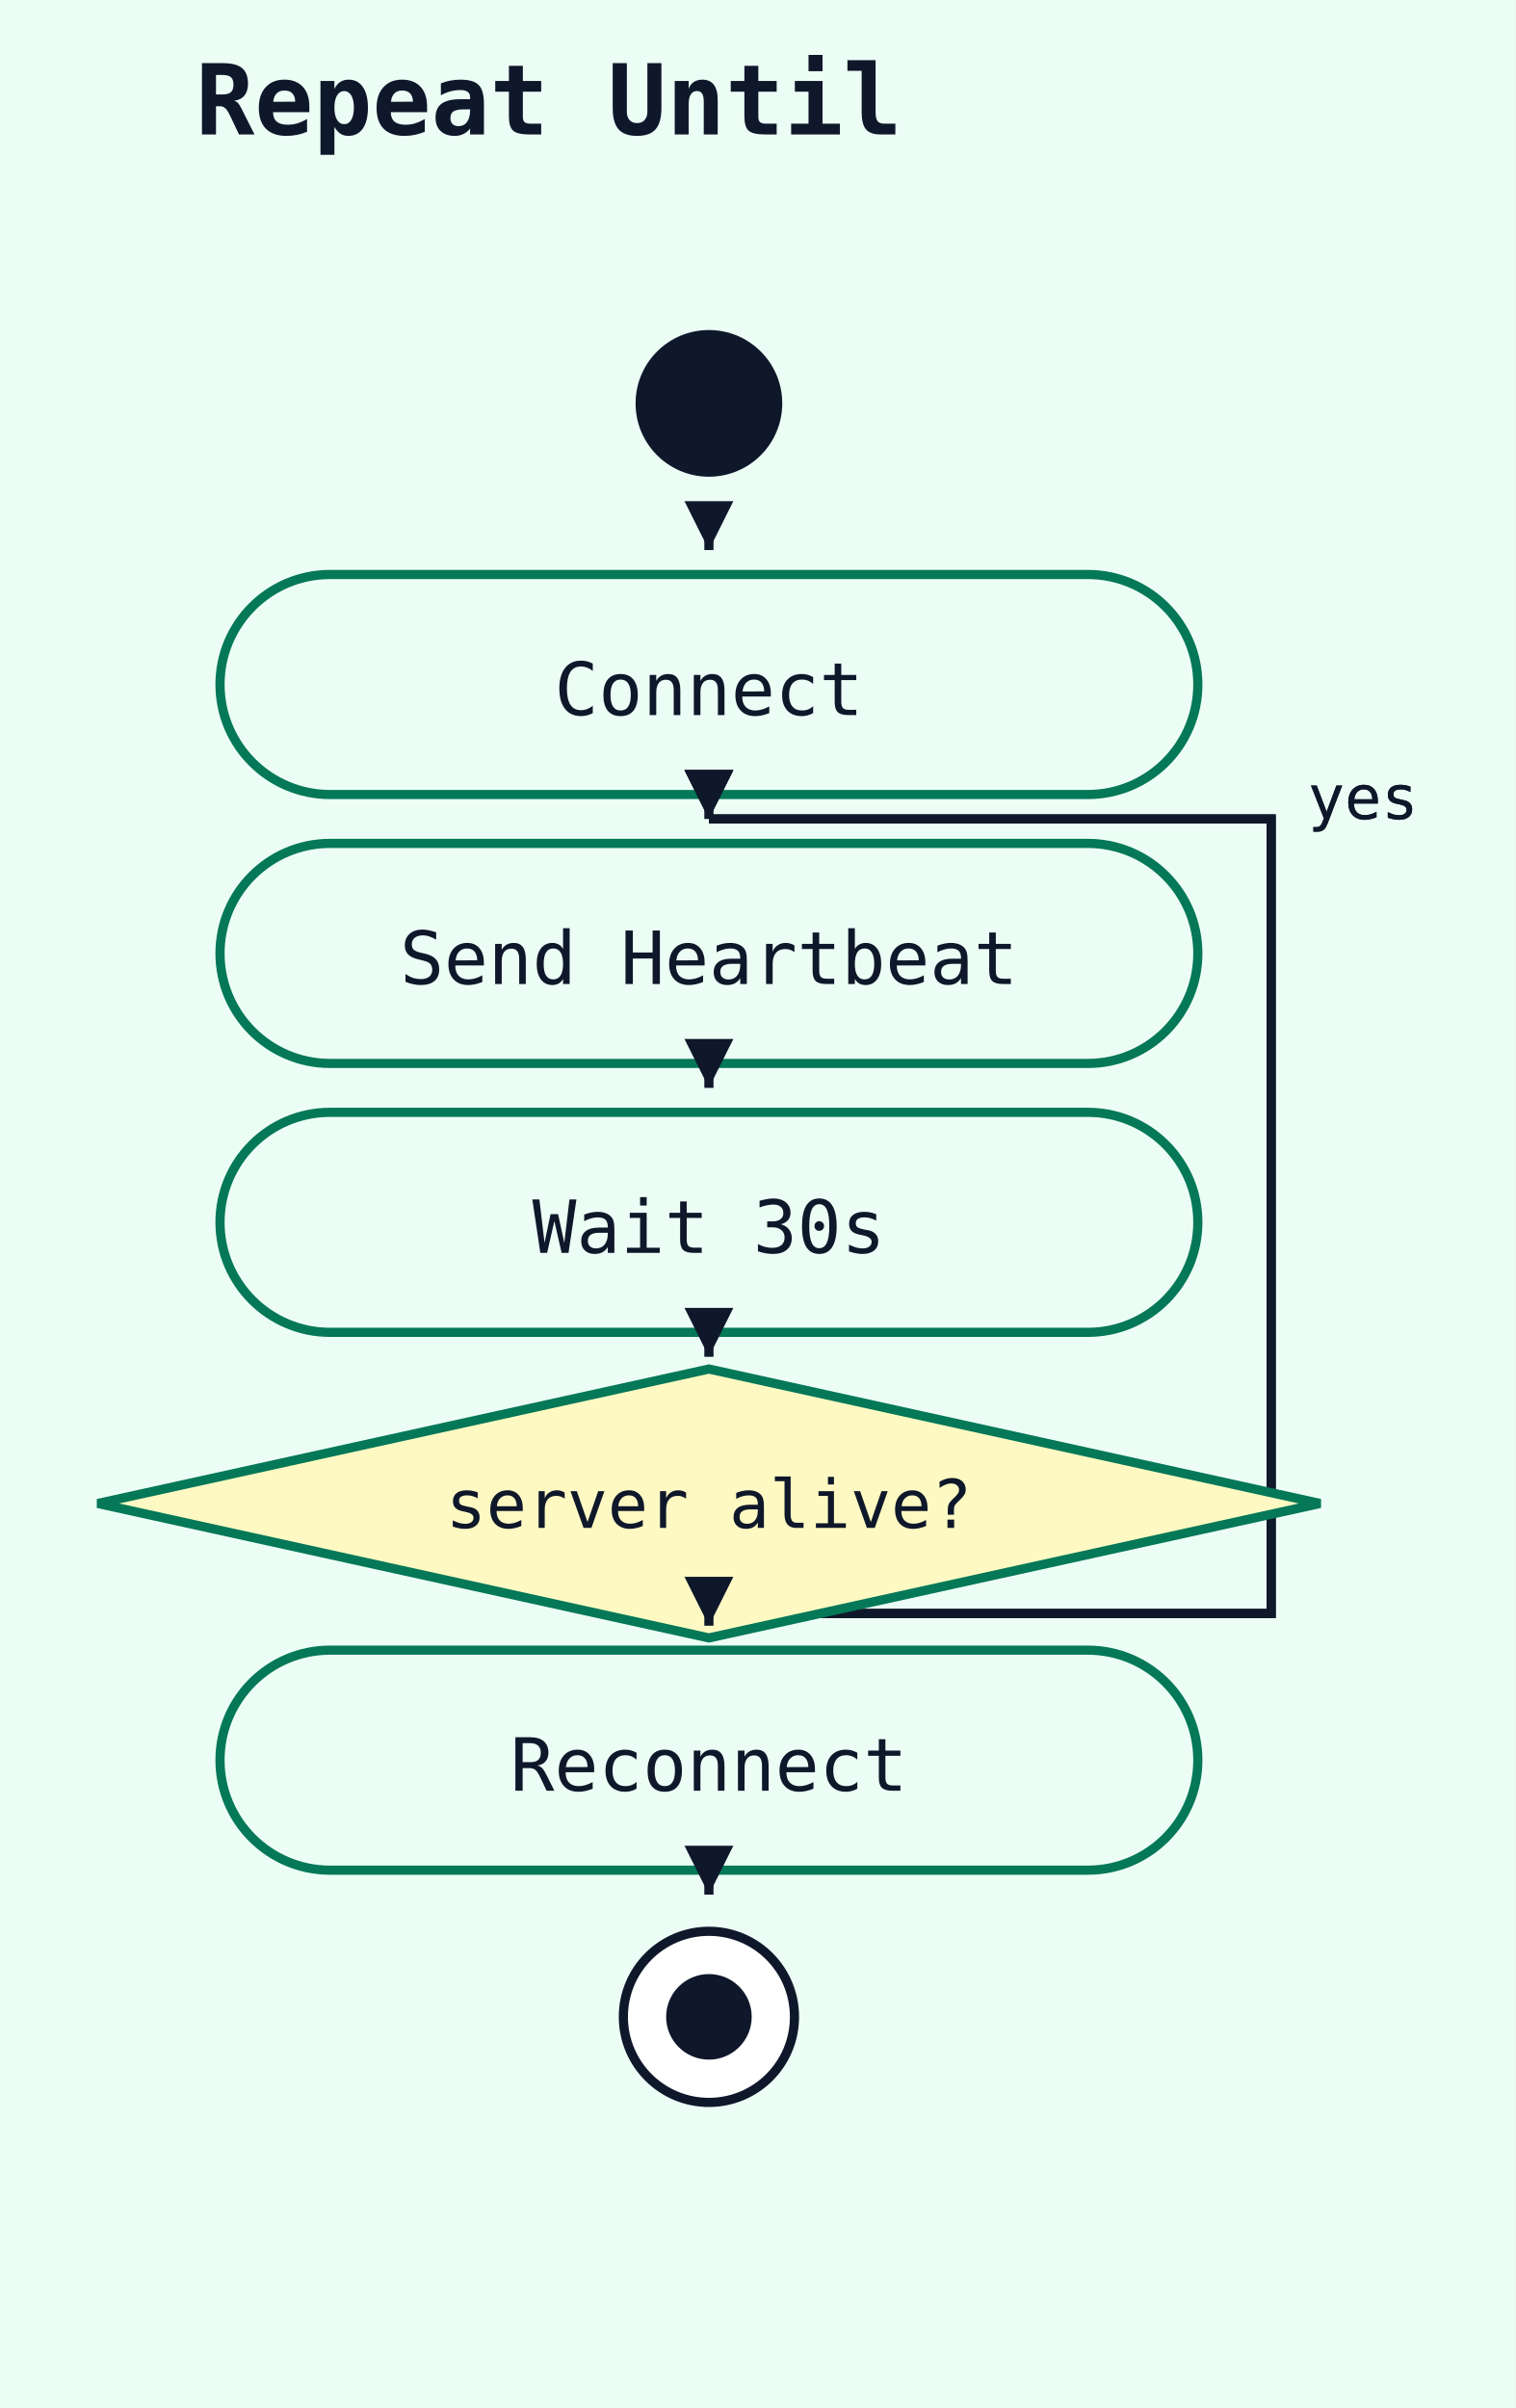
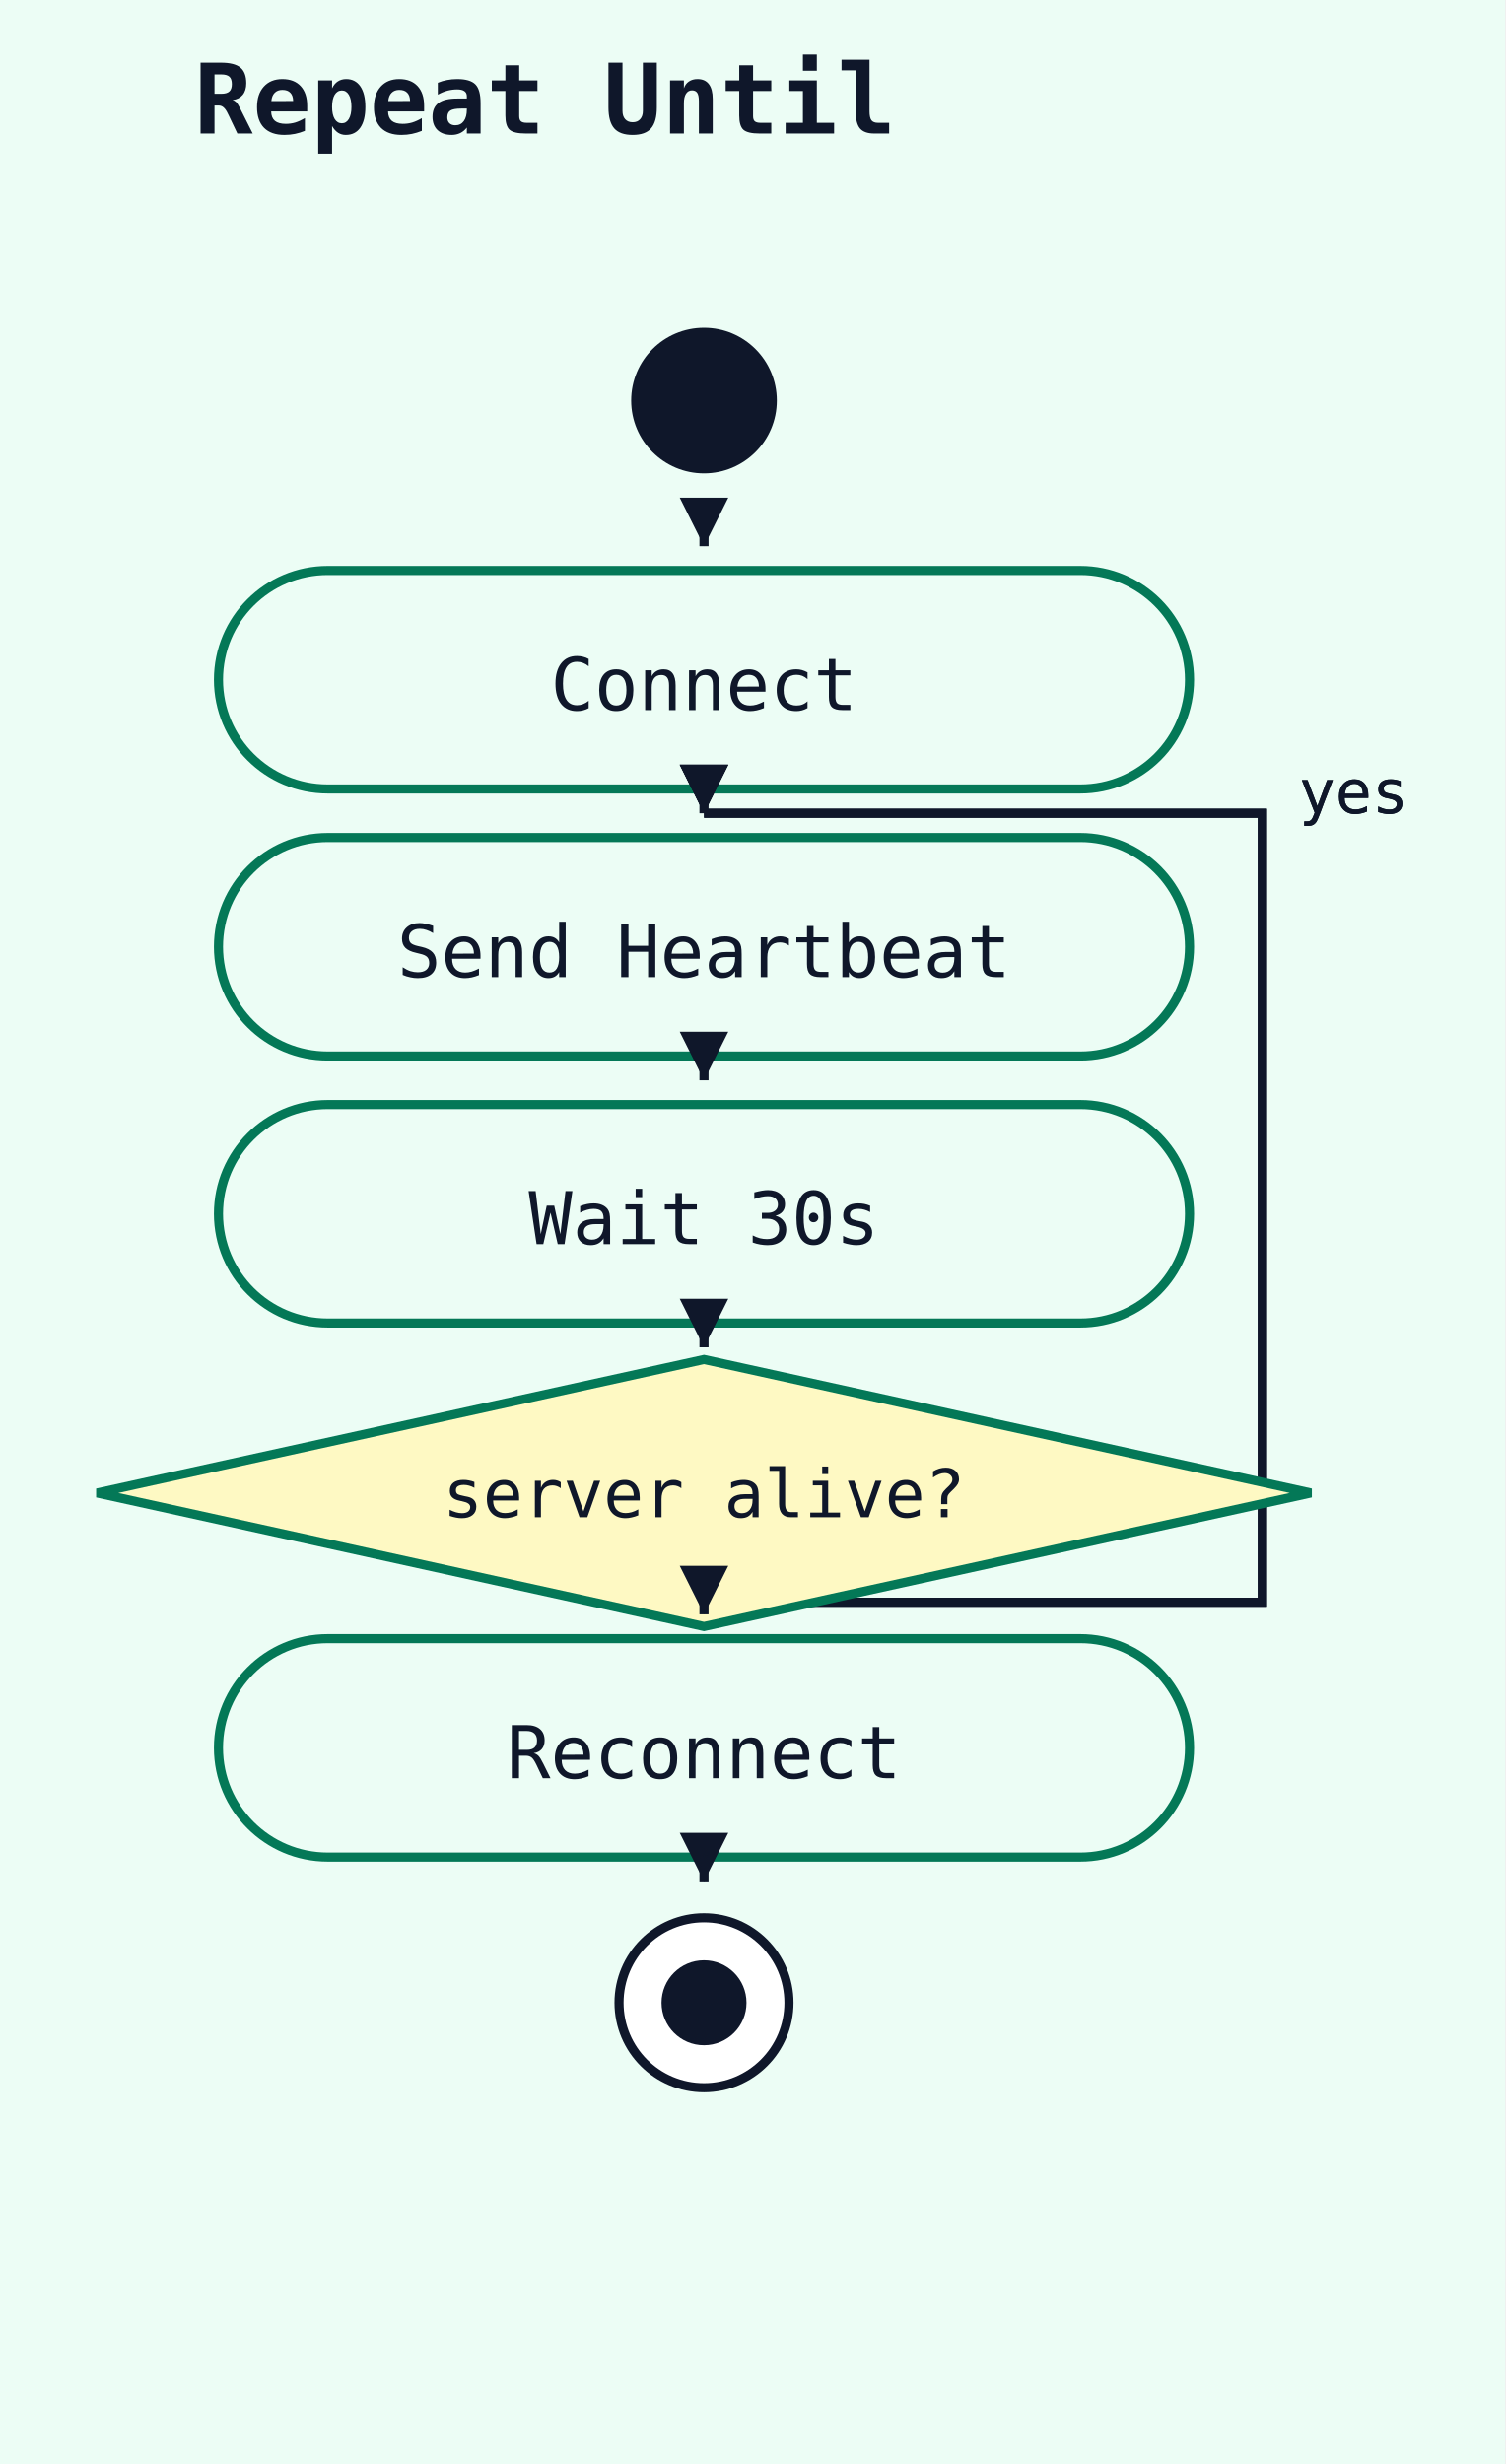
- <svg xmlns="http://www.w3.org/2000/svg" width="248" height="394" viewBox="0 0 248 394">
+ <svg xmlns="http://www.w3.org/2000/svg" width="248" height="406" viewBox="0 0 248 406">
  <rect width="100%" height="100%" fill="#ecfdf5" />
  <text x="32" y="22" font-family="monospace" font-size="16" font-weight="600" fill="#0f172a">Repeat Until</text>
  <circle cx="116" cy="66" r="12" fill="#0f172a" />
  <rect x="36" y="94" width="160" height="36" rx="18" ry="18" fill="#ecfdf5" stroke="#047857" stroke-width="1.5" />
  <text x="116" y="117" text-anchor="middle" font-family="monospace" font-size="12" fill="#0f172a">Connect</text>
  <polyline points="116,88 116,90" fill="none" stroke="#0f172a" stroke-width="1.5" />
  <polygon points="116,90 112,82 120,82" fill="#0f172a" />
  <polyline points="116,264 208,264 208,134 116,134" fill="none" stroke="#0f172a" stroke-width="1.5" />
  <polygon points="116,134 112,126 120,126" fill="#0f172a" />
  <text x="214" y="134" font-family="monospace" font-size="10" fill="#0f172a">yes</text>
  <rect x="36" y="138" width="160" height="36" rx="18" ry="18" fill="#ecfdf5" stroke="#047857" stroke-width="1.5" />
  <text x="116" y="161" text-anchor="middle" font-family="monospace" font-size="12" fill="#0f172a">Send Heartbeat</text>
  <polyline points="116,132 116,134" fill="none" stroke="#0f172a" stroke-width="1.5" />
  <polygon points="116,134 112,126 120,126" fill="#0f172a" />
  <polyline points="116,264 208,264 208,134 116,134" fill="none" stroke="#0f172a" stroke-width="1.5" />
  <polygon points="116,134 112,126 120,126" fill="#0f172a" />
  <text x="214" y="134" font-family="monospace" font-size="10" fill="#0f172a">yes</text>
  <rect x="36" y="182" width="160" height="36" rx="18" ry="18" fill="#ecfdf5" stroke="#047857" stroke-width="1.5" />
  <text x="116" y="205" text-anchor="middle" font-family="monospace" font-size="12" fill="#0f172a">Wait 30s</text>
  <polyline points="116,176 116,178" fill="none" stroke="#0f172a" stroke-width="1.5" />
  <polygon points="116,178 112,170 120,170" fill="#0f172a" />
  <polygon points="116,224 216,246 116,268 16,246" fill="#fef9c3" stroke="#047857" stroke-width="1.5" />
  <text x="116" y="250" text-anchor="middle" font-family="monospace" font-size="11" fill="#0f172a">server alive?</text>
  <polyline points="116,220 116,222" fill="none" stroke="#0f172a" stroke-width="1.5" />
  <polygon points="116,222 112,214 120,214" fill="#0f172a" />
  <rect x="36" y="270" width="160" height="36" rx="18" ry="18" fill="#ecfdf5" stroke="#047857" stroke-width="1.5" />
  <text x="116" y="293" text-anchor="middle" font-family="monospace" font-size="12" fill="#0f172a">Reconnect</text>
  <polyline points="116,264 116,266" fill="none" stroke="#0f172a" stroke-width="1.5" />
  <polygon points="116,266 112,258 120,258" fill="#0f172a" />
  <circle cx="116" cy="330" r="14" fill="white" stroke="#0f172a" stroke-width="1.5" />
  <circle cx="116" cy="330" r="7" fill="#0f172a" />
  <polyline points="116,308 116,310" fill="none" stroke="#0f172a" stroke-width="1.5" />
  <polygon points="116,310 112,302 120,302" fill="#0f172a" />
</svg>
